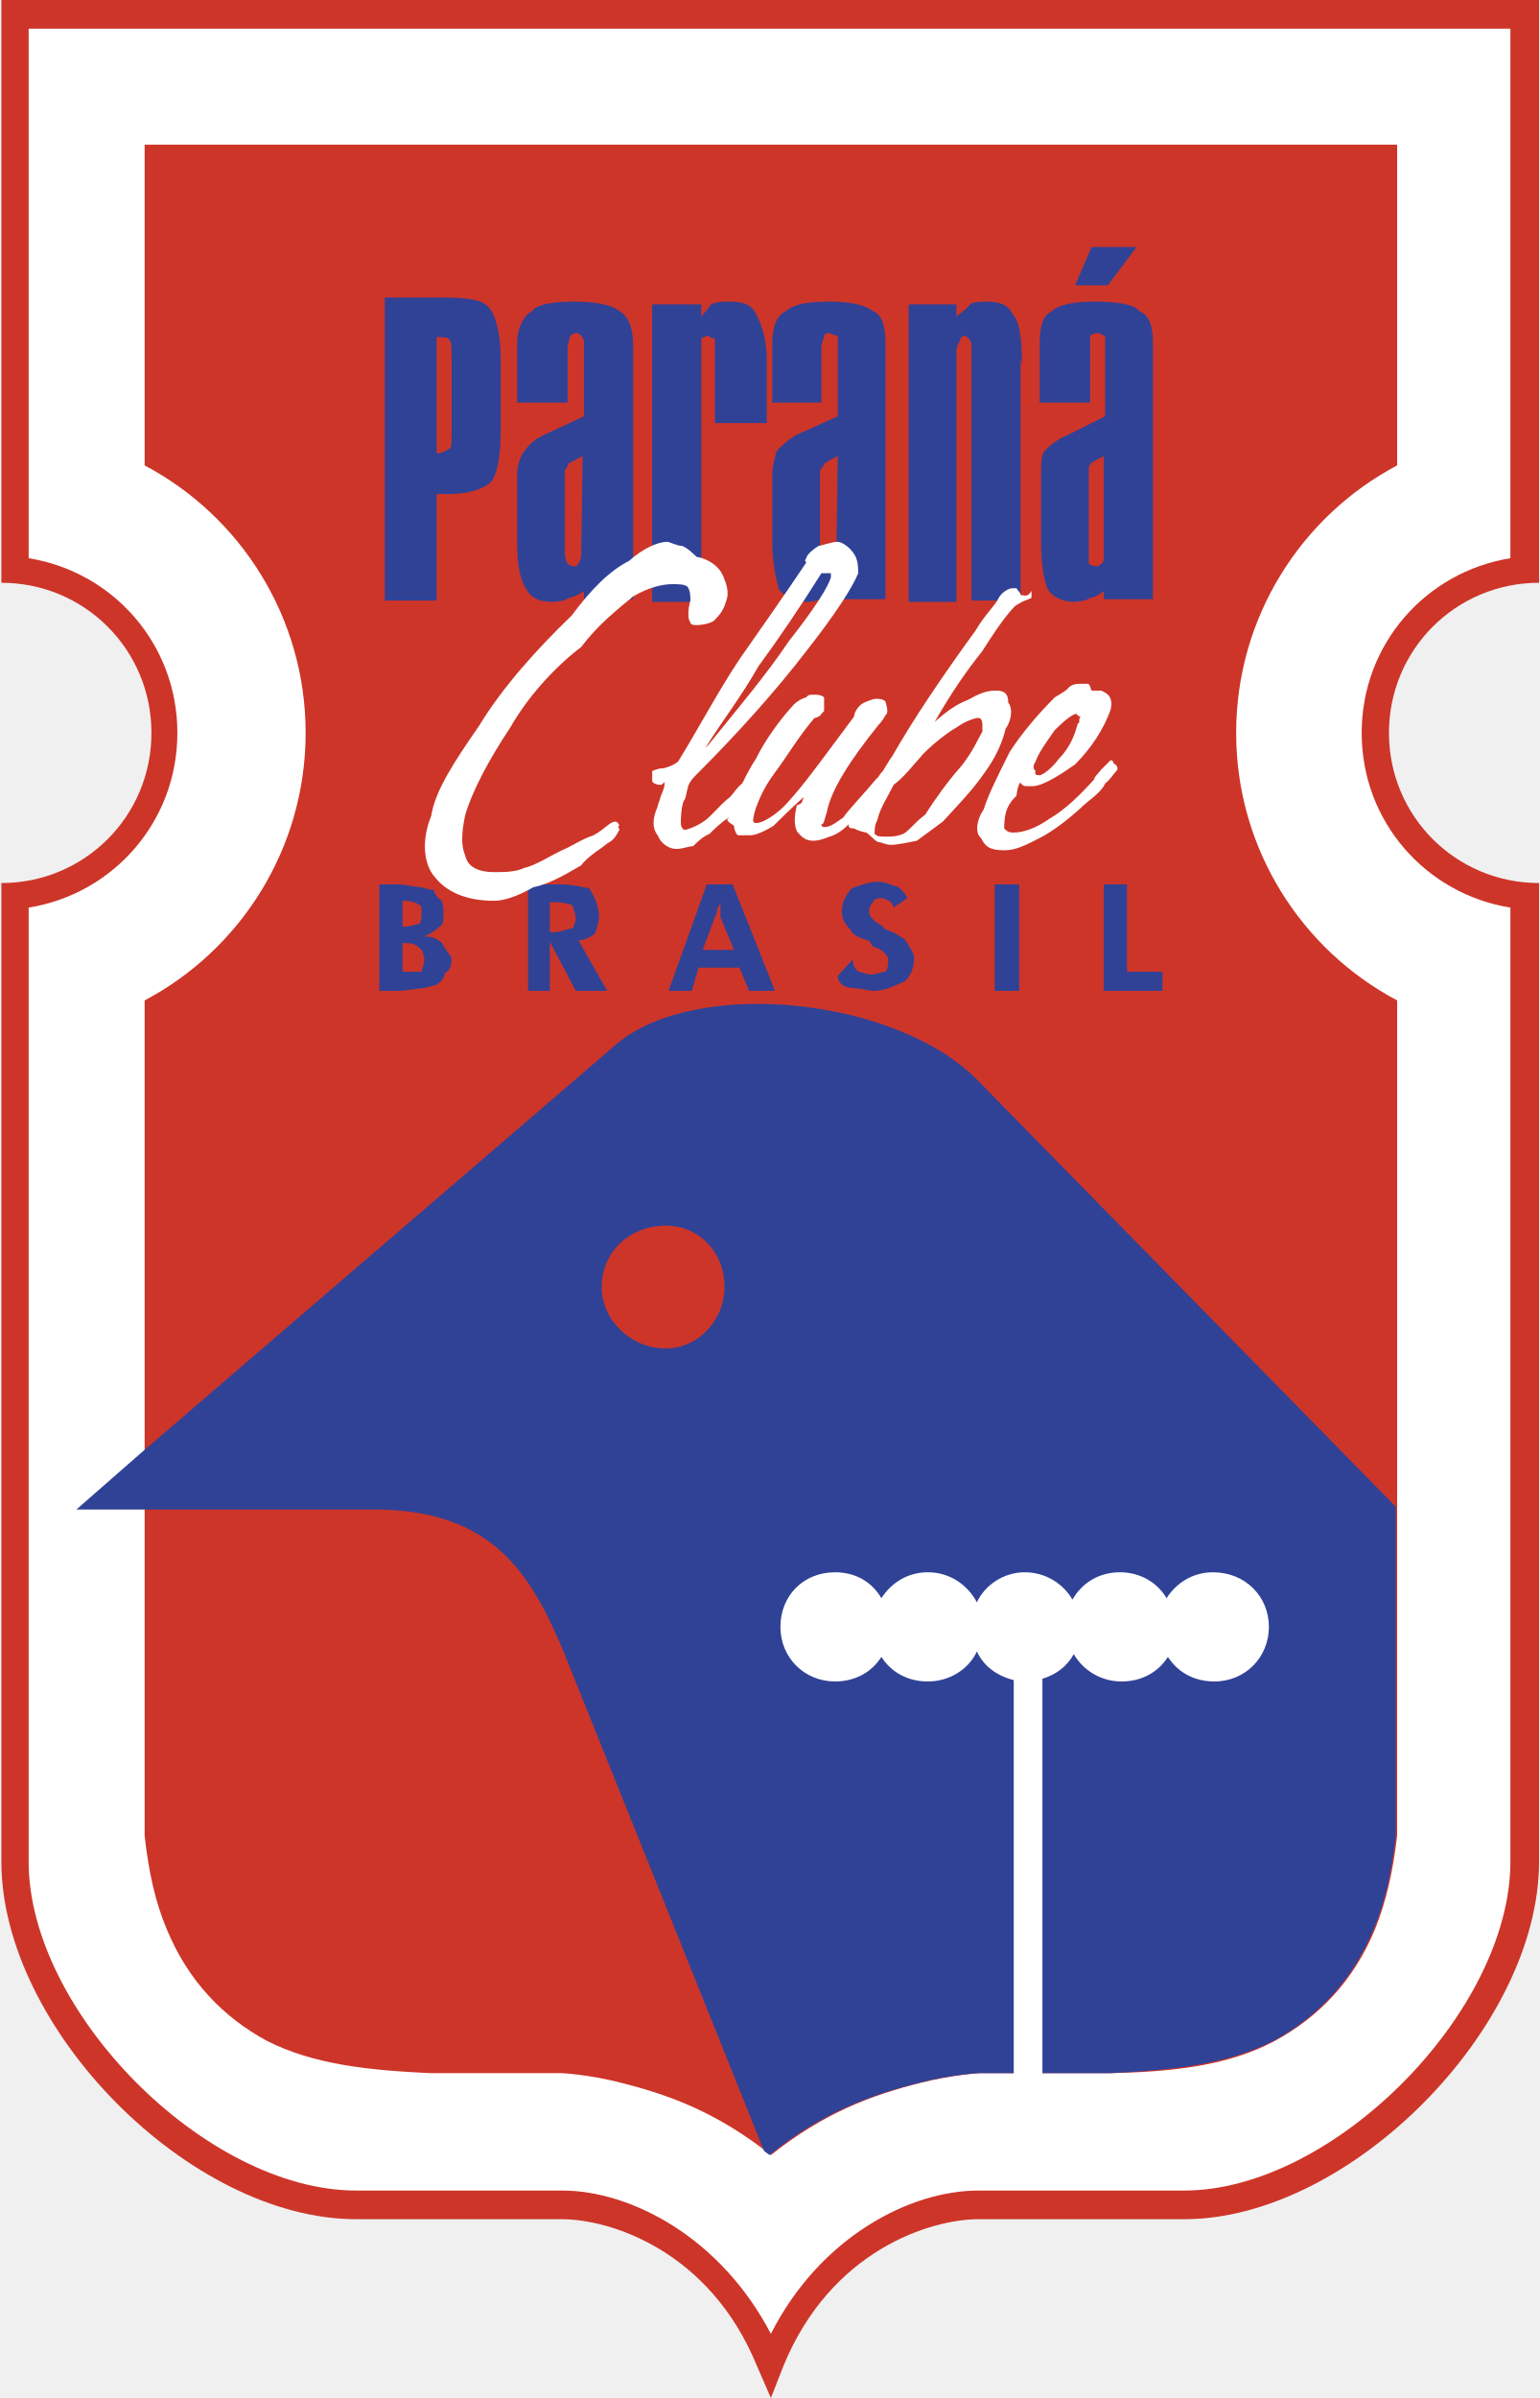
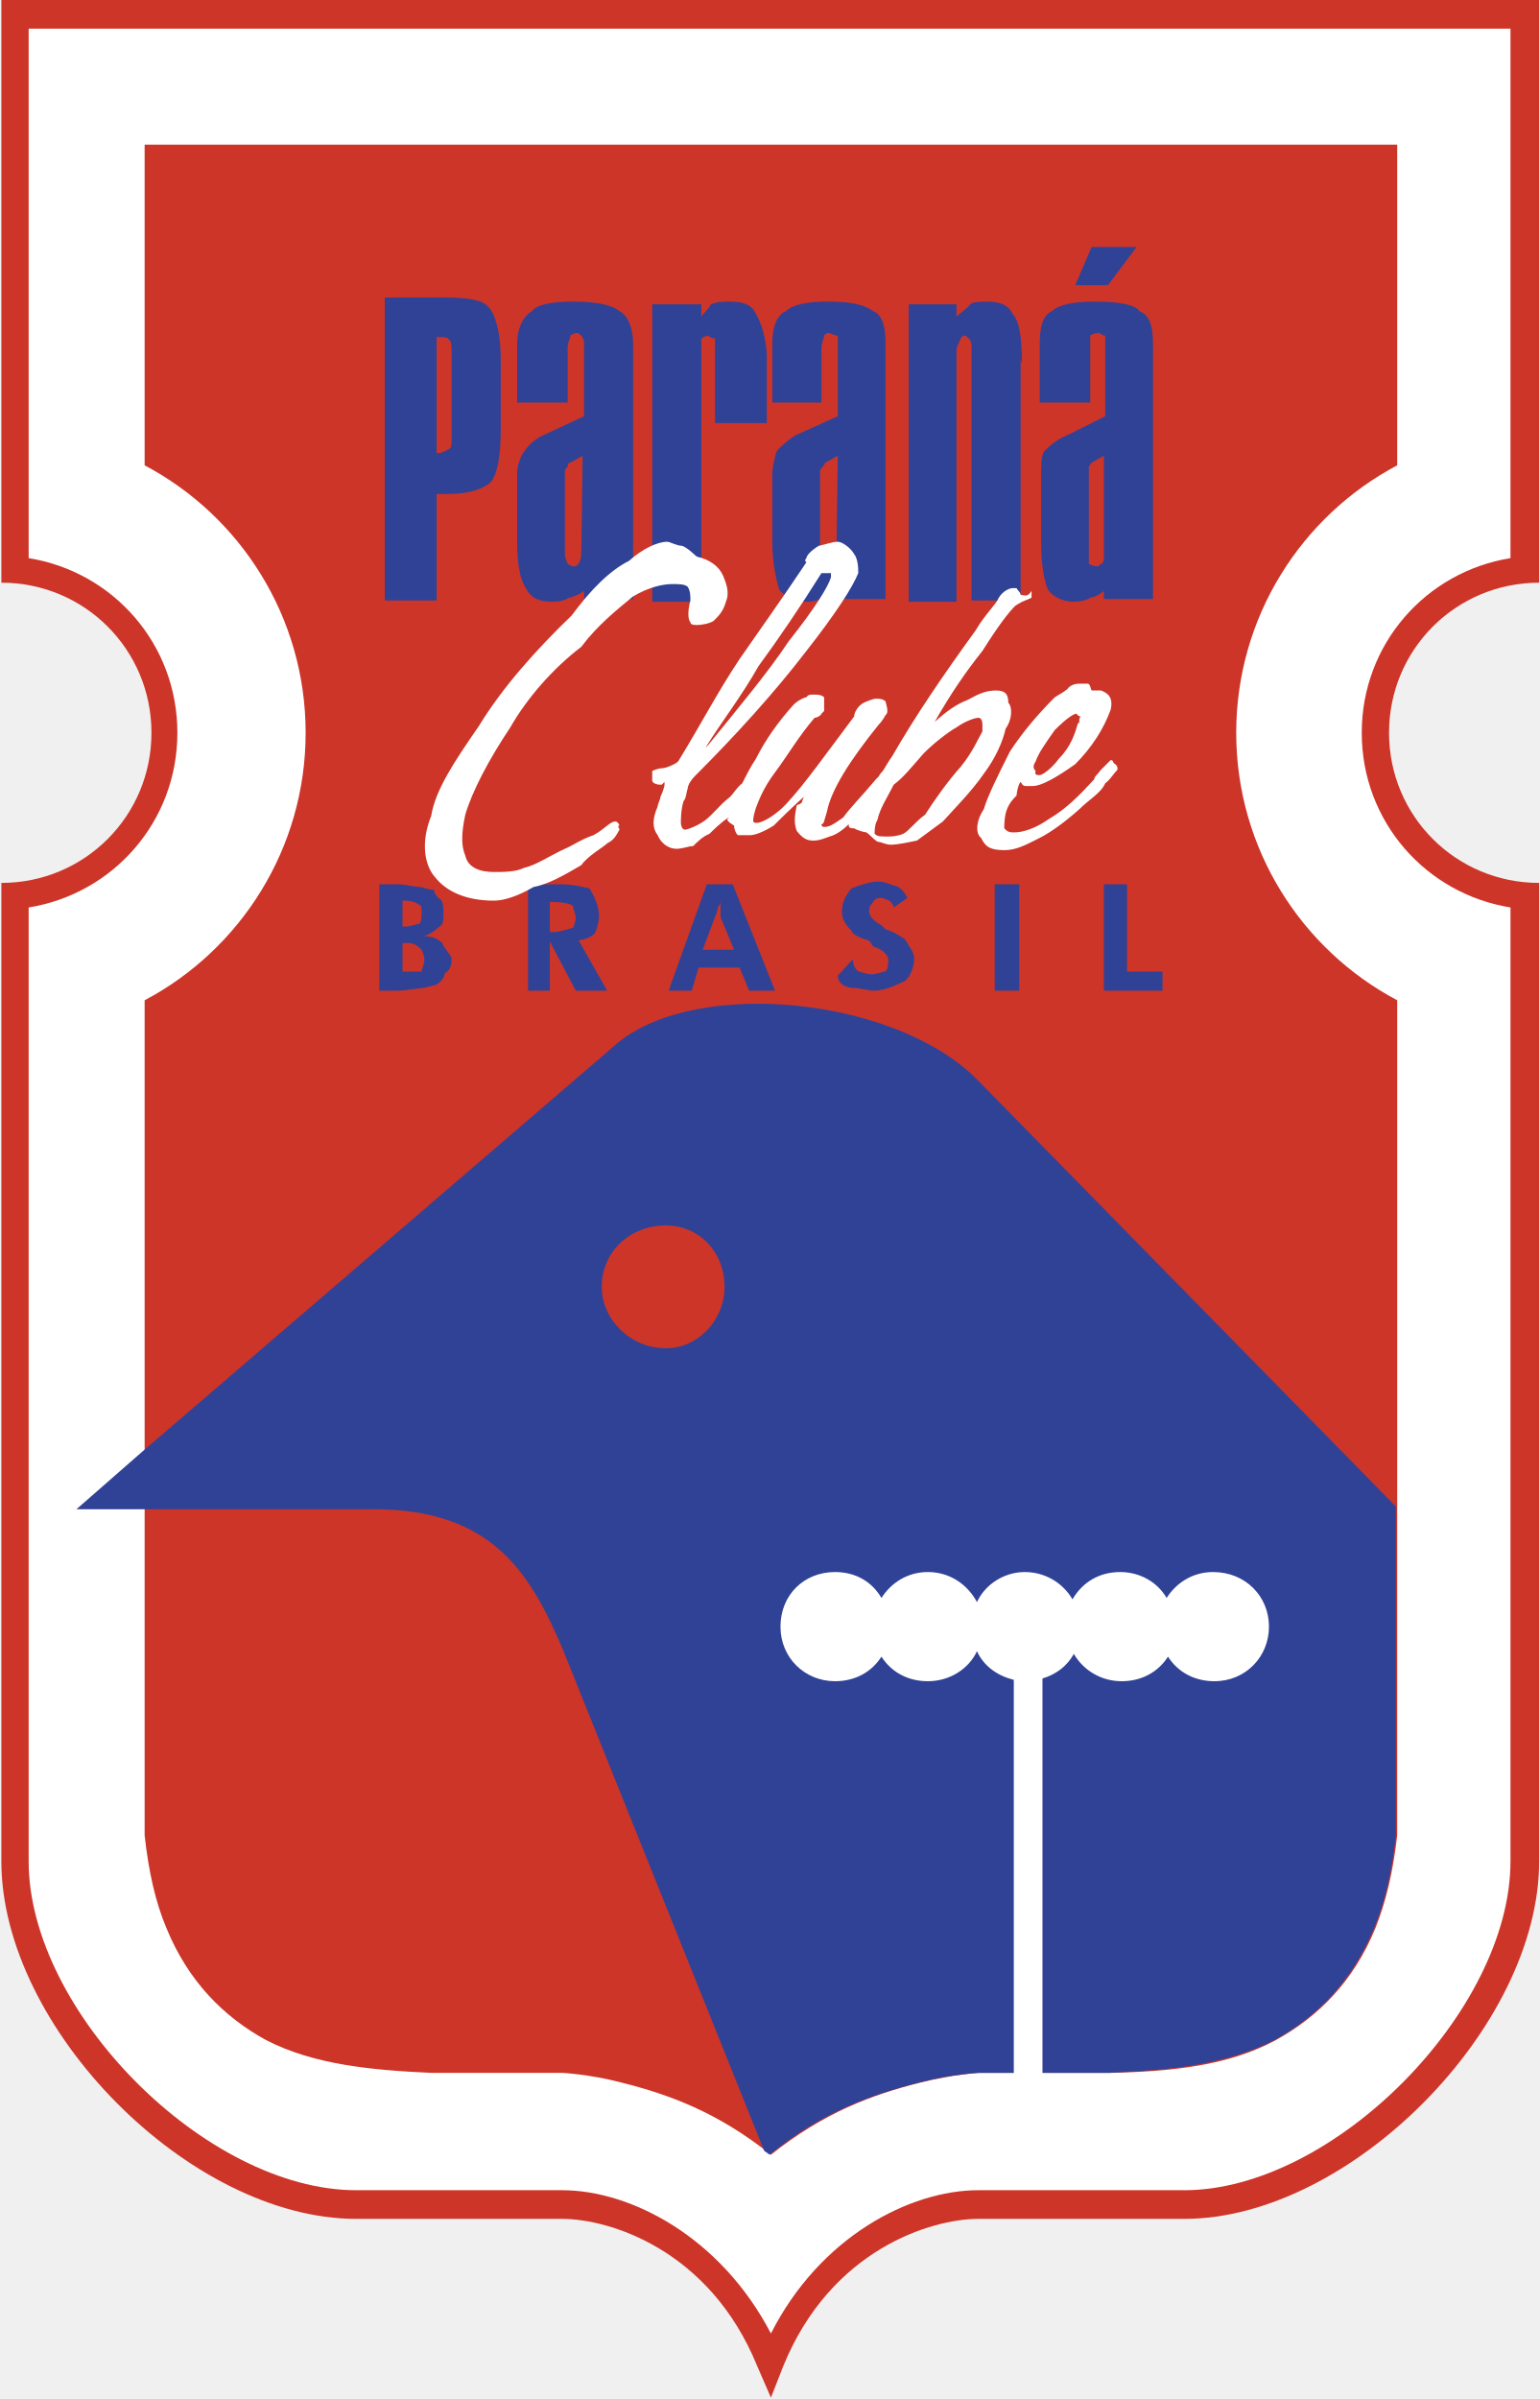
- <svg xmlns="http://www.w3.org/2000/svg" version="1.1" id="Layer_1" x="0px" y="0px" viewBox="-169 308.7 112.8 175.7" style="enable-background:new -169 308.7 112.8 175.7;" xml:space="preserve">
-   <style type="text/css">
- 	.st0{fill:#CD3529;}
- 	.st1{fill:#FFFFFF;}
- 	.st2{fill:#304296;}
- </style>
+ <svg xmlns="http://www.w3.org/2000/svg" version="1.1" id="Layer_1" x="0px" y="0px" viewBox="-418 618 112.8 175.8" enable-background="new -418 618 112.8 175.8" xml:space="preserve">
  <g>
-     <path class="st0" d="M-169,484.5L-169,484.5L-169,484.5L-169,484.5z M-56.2,308.7v42.7c-6.1,0-11,4.9-11,11c0,6.1,4.9,11,11,11   v71.7c0,12.2-13.9,26.2-26,26.2h-15.1c-3.4,0-10.8,2.2-14.3,10.8l-0.9,2.3l-1-2.3c-3.5-8.6-10.9-10.8-14.3-10.8h-15.1   c-12.2,0-26-14-26-26.2v-71.7c6.1,0,11-4.9,11-11c0-6.1-4.9-11-11-11v-42.7H-56.2L-56.2,308.7z" />
-     <path class="st1" d="M-58.3,310.8c0,0.2,0,17.1,0,38.8c-6.2,1-10.9,6.3-10.9,12.8c0,6.5,4.7,11.8,10.9,12.8c0,34.5,0,69.9,0,69.9   c0,11-13,24.1-23.9,24.1h-15.1c-5,0-11.6,3.4-15.2,10.5c-3.7-7.1-10.3-10.5-15.3-10.5h-15.1c-11,0-24-13.1-24-24.1   c0,0,0-35.5,0-69.9c6.2-1,10.9-6.3,10.9-12.8c0-6.5-4.7-11.8-10.9-12.8c0-21.7,0-38.5,0-38.8L-58.3,310.8L-58.3,310.8z" />
-     <path class="st0" d="M-66.6,319.3v23.5c-7,3.7-11.8,11.1-11.8,19.6c0,8.5,4.8,15.9,11.8,19.6v61.2c-0.3,2.6-0.8,4.8-1.6,6.8   c-1.6,3.9-4.2,6.5-7.3,8.2c-3.5,1.9-7.7,2.3-12.1,2.4l-9.6,0c0,0-1.9,0.1-4.3,0.7c-3.6,0.9-7.1,2.2-11,5.3c-3.9-3.1-7.4-4.4-11-5.3   c-2.3-0.6-4.3-0.7-4.3-0.7l-9.6,0c-4.4-0.2-8.6-0.6-12.1-2.4c-3.1-1.7-5.7-4.3-7.3-8.2c-0.8-1.9-1.3-4.1-1.6-6.8V382   c7-3.7,11.8-11.1,11.8-19.6s-4.8-15.9-11.8-19.6v-23.5L-66.6,319.3L-66.6,319.3z" />
-     <path class="st2" d="M-126.3,342.1l-0.9,0.5l0,0c-0.2,0-0.2,0.3-0.2,0.3s-0.2,0.2-0.2,0.3l0,0v0.2v5.9l0,0c0,0.3,0.2,0.7,0.2,0.7   s0.2,0.2,0.5,0.2c0.2,0,0.3-0.2,0.3-0.2s0.2-0.3,0.2-0.7l0,0L-126.3,342.1L-126.3,342.1L-126.3,342.1z M-122.6,333.9v18.7h-3.6V352   l0,0c-0.2,0.2-0.9,0.5-1.1,0.5c-0.3,0.2-0.7,0.3-1.2,0.3c-1,0-1.6-0.3-1.9-0.9c-0.5-0.7-0.7-1.9-0.7-3.5l0,0v-5l0,0   c0-0.5,0.2-1.2,0.5-1.6c0.2-0.3,0.7-0.9,1.4-1.2l0,0l3-1.4v-5.4l0,0c0-0.3-0.2-0.5-0.2-0.5s-0.2-0.2-0.3-0.2   c-0.3,0-0.5,0.2-0.5,0.2c0,0.2-0.2,0.5-0.2,0.9l0,0v4h-3.7v-4.3l0,0c0-1.2,0.5-2.1,1.1-2.4c0.3-0.5,1.6-0.7,2.9-0.7   c1.7,0,2.9,0.2,3.5,0.7C-123,331.8-122.6,332.7-122.6,333.9L-122.6,333.9L-122.6,333.9L-122.6,333.9z M-112.8,335v4.7h-3.8v-5.7   l0,0c0-0.3,0-0.5,0-0.5c-0.3,0-0.5-0.2-0.5-0.2c-0.2,0-0.5,0.2-0.5,0.2c0,0.2,0,0.5,0,0.9l0,0v18.4h-3.6V331h3.6v0.9l0,0   c0.2-0.3,0.5-0.5,0.7-0.9c0.5-0.2,0.9-0.2,1.4-0.2c0.9,0,1.6,0.2,1.9,0.9C-113.3,332.2-112.8,333.4-112.8,335L-112.8,335   L-112.8,335z M-107.6,342.1l-0.9,0.5l0,0l-0.2,0.3c0,0-0.2,0.2-0.2,0.3l0,0v0.2v5.9l0,0c0,0.3,0.2,0.7,0.2,0.7s0.2,0.2,0.3,0.2   c0.2,0,0.4-0.2,0.4-0.2c0.3,0,0.3-0.3,0.3-0.7l0,0L-107.6,342.1L-107.6,342.1L-107.6,342.1z M-104.1,333.9v18.7h-3.5V352l0,0   c-0.3,0.2-0.7,0.5-1,0.5c-0.4,0.2-0.9,0.3-1.2,0.3c-1,0-1.6-0.3-2.1-0.9c-0.2-0.7-0.5-1.9-0.5-3.5l0,0v-5l0,0   c0-0.5,0.2-1.2,0.3-1.6c0.2-0.3,0.9-0.9,1.4-1.2l0,0l3.1-1.4v-5.4l0,0c0-0.3,0-0.5,0-0.5c-0.3,0-0.5-0.2-0.7-0.2   c-0.2,0-0.3,0.2-0.3,0.2c0,0.2-0.2,0.5-0.2,0.9l0,0v4h-3.6v-4.3l0,0c0-1.2,0.3-2.1,1-2.4c0.5-0.5,1.6-0.7,3.1-0.7   c1.6,0,2.6,0.2,3.3,0.7C-104.3,331.8-104.1,332.7-104.1,333.9L-104.1,333.9L-104.1,333.9L-104.1,333.9z M-94.2,335v17.7h-3.6v-18.7   l0,0c0-0.3-0.2-0.5-0.2-0.5s-0.2-0.2-0.3-0.2c-0.2,0-0.3,0.2-0.3,0.2c0,0.2-0.3,0.5-0.3,0.9l0,0v18.4h-3.5V331h3.5v0.9l0,0   c0.3-0.3,0.7-0.5,1-0.9c0.2-0.2,0.9-0.2,1.2-0.2c0.9,0,1.6,0.2,1.9,0.9c0.5,0.5,0.7,1.7,0.7,3.7l0,0L-94.2,335L-94.2,335L-94.2,335   z M-88.1,342.1l-0.9,0.5l0,0l-0.2,0.3c0,0,0,0.2,0,0.3l0,0v0.2v5.9l0,0c0,0.3,0,0.7,0,0.7s0.2,0.2,0.7,0.2l0.2-0.2   c0.2,0,0.2-0.3,0.2-0.7l0,0L-88.1,342.1L-88.1,342.1L-88.1,342.1z M-84.5,333.9v18.7h-3.6V352l0,0c-0.2,0.2-0.7,0.5-1,0.5   c-0.2,0.2-0.9,0.3-1.2,0.3c-0.7,0-1.5-0.3-1.9-0.9c-0.3-0.7-0.5-1.9-0.5-3.5l0,0v-5l0,0c0-0.5,0-1.2,0.2-1.6   c0.3-0.3,0.9-0.9,1.7-1.2l0,0l2.8-1.4v-5.4l0,0c0-0.3,0-0.5,0-0.5c-0.2,0-0.4-0.2-0.4-0.2c-0.5,0-0.7,0.2-0.7,0.2   c0,0.2,0,0.5,0,0.9l0,0v4h-3.7v-4.3l0,0c0-1.2,0.2-2.1,0.9-2.4c0.5-0.5,1.7-0.7,3.1-0.7c1.7,0,3,0.2,3.3,0.7   C-84.7,331.8-84.5,332.7-84.5,333.9L-84.5,333.9L-84.5,333.9L-84.5,333.9z M-89,326.8h3.3l-2.1,2.8h-2.4L-89,326.8L-89,326.8   L-89,326.8z" />
-     <path class="st2" d="M-97.3,387.9c-5.9-6.1-20.5-7.6-26.4-2.8l-34.9,30l-4.8,4.2h4.8h17c8.7,0,11.5,4.7,13.9,10.4l14.7,36.6   c0.1,0.1,0.3,0.2,0.4,0.3c3.8-3.1,7.4-4.4,11-5.3c2.3-0.6,4.3-0.7,4.3-0.7l9.6,0c4.4-0.2,8.6-0.6,12.1-2.4c3.1-1.7,5.7-4.3,7.3-8.2   c0.8-1.9,1.3-4.1,1.6-6.8v-9v-15.1L-97.3,387.9L-97.3,387.9z M-120.2,407.5c-2.6,0-4.7-2.1-4.7-4.5c0-2.6,2.1-4.5,4.7-4.5   c2.4,0,4.3,1.9,4.3,4.5C-115.9,405.4-117.8,407.5-120.2,407.5L-120.2,407.5z" />
-     <path class="st2" d="M-137,333.4v8.5h0.2l0,0c0.2,0,0.7-0.3,0.7-0.3c0.2,0,0.2-0.5,0.2-0.9l0,0v-5.9l0,0c0-0.5,0-1.2-0.2-1.2   c0-0.2-0.5-0.2-0.7-0.2l0,0L-137,333.4L-137,333.4L-137,333.4z M-140.8,330.5h4.3l0,0c1.9,0,2.9,0.2,3.3,0.7   c0.5,0.5,0.9,1.9,0.9,3.8l0,0v5.2l0,0c0,2.1-0.3,3.3-0.7,3.8c-0.5,0.5-1.6,0.9-3.1,0.9l0,0h-0.9v7.8h-3.8L-140.8,330.5   L-140.8,330.5L-140.8,330.5z" />
-     <path class="st2" d="M-139.5,379.9h0.4l0,0c0.5,0,0.9,0,1,0c0-0.2,0.2-0.5,0.2-0.9c0-0.3-0.2-0.7-0.2-0.7c-0.2-0.2-0.5-0.5-1-0.5   l0,0h-0.4V379.9L-139.5,379.9L-139.5,379.9z M-139.5,376.6h0.2l0,0c0.3,0,0.9-0.2,1-0.2s0.2-0.3,0.2-0.7c0-0.5,0-0.7-0.2-0.7   c-0.2-0.2-0.7-0.3-1-0.3l0,0h-0.2V376.6L-139.5,376.6L-139.5,376.6z M-141.2,381.3v-7.8h1.4l0,0c0.5,0,1.2,0.2,1.6,0.2   c0.2,0,0.5,0.2,1,0.2c0,0.2,0.3,0.7,0.5,0.7c0.2,0.3,0.2,0.7,0.2,1c0,0.5,0,0.9-0.3,1c-0.3,0.3-0.9,0.7-1.2,0.7   c0.7,0,1.1,0.2,1.4,0.5c0.2,0.5,0.7,0.9,0.7,1.2c0,0.5-0.2,0.9-0.5,1c0,0.3-0.3,0.7-0.7,0.9c-0.2,0-0.7,0.2-0.9,0.2   c-0.3,0-1.2,0.2-1.9,0.2l0,0h-0.3L-141.2,381.3L-141.2,381.3L-141.2,381.3z M-124.5,381.3h-2.3l-1.9-3.6v3.6h-1.6v-7.8h2.4l0,0   c0.9,0,1.6,0.2,2.1,0.3c0.3,0.5,0.7,1.2,0.7,2.1c0,0.3-0.2,1-0.3,1.2c-0.3,0.3-0.9,0.5-1.2,0.5l0,0L-124.5,381.3L-124.5,381.3   L-124.5,381.3z M-128.7,377h0.3l0,0c0.5,0,1.2-0.3,1.4-0.3c0,0,0.2-0.5,0.2-0.7c0-0.3-0.2-0.7-0.2-0.9c-0.2-0.2-0.9-0.3-1.4-0.3   l0,0h-0.3V377L-128.7,377L-128.7,377z M-115.2,378.3l-1-2.4l0,0v-0.3c0-0.3,0-0.5,0-0.9c0,0.3-0.2,0.5-0.2,0.5   c0,0.3-0.2,0.7-0.2,0.7l0,0l-0.9,2.4H-115.2L-115.2,378.3L-115.2,378.3z M-120,381.3l2.8-7.8h1.9l3.1,7.8h-1.9l-0.7-1.7h-3   l-0.5,1.7H-120L-120,381.3L-120,381.3z M-107.6,380.2l1.1-1.2l0,0c0,0.5,0.3,0.9,0.5,0.9c0,0,0.5,0.2,0.9,0.2   c0.2,0,0.9-0.2,0.9-0.2c0.2,0,0.3-0.3,0.3-0.9c0-0.2-0.3-0.7-1-0.9c-0.2,0-0.3-0.5-0.5-0.5c-0.7-0.2-1.2-0.5-1.2-0.7   c-0.5-0.5-0.7-0.9-0.7-1.4c0-0.7,0.3-1.2,0.7-1.7c0.5-0.2,1.4-0.5,1.9-0.5c0.5,0,1,0.2,1.2,0.3c0.3,0,0.7,0.3,1,0.9l0,0l-1,0.7l0,0   c0-0.2-0.3-0.5-0.3-0.5c-0.2,0-0.3-0.2-0.7-0.2c-0.3,0-0.5,0.2-0.5,0.3c-0.2,0.2-0.3,0.3-0.3,0.7c0,0.3,0.3,0.7,0.9,1l0.3,0.3   c0.7,0.2,1,0.5,1.4,0.7c0.3,0.5,0.7,1,0.7,1.4c0,0.7-0.3,1.4-0.7,1.7c-0.7,0.3-1.4,0.7-2.3,0.7c-0.3,0-1-0.2-1.4-0.2   C-107,381.1-107.6,380.8-107.6,380.2L-107.6,380.2L-107.6,380.2z M-96.1,381.3v-7.8h1.8v7.8L-96.1,381.3L-96.1,381.3L-96.1,381.3z    M-88.1,381.3v-7.8h1.7v6.4h2.6v1.4L-88.1,381.3L-88.1,381.3L-88.1,381.3z" />
-     <path class="st1" d="M-94.2,366c-0.2,0.2-0.3,0.9-0.3,1c-0.2,0.2-0.5,0.5-0.7,1c-0.2,0.5-0.2,1.2-0.2,1.4c0.2,0.2,0.3,0.3,0.7,0.3   c0.7,0,1.6-0.3,2.6-1c1.2-0.7,2.2-1.7,3.3-2.9c0-0.2,0.2-0.3,0.5-0.7c0.3-0.3,0.7-0.7,0.7-0.7s0.2,0,0.2,0.2   c0.3,0.2,0.3,0.3,0.3,0.5c-0.3,0.3-0.5,0.7-0.9,1c-0.3,0.7-1.2,1.2-1.9,1.9c-1,0.9-2.1,1.7-2.9,2.1c-1,0.5-1.7,0.9-2.6,0.9   c-1.1,0-1.4-0.3-1.7-0.9c-0.4-0.3-0.4-1.2,0.2-2.1c0.3-1,1-2.4,1.9-4.2c0.9-1.4,2.1-2.8,3.3-4c0.3-0.2,0.9-0.5,1-0.7   c0.3-0.3,0.7-0.3,0.9-0.3c0.4,0,0.5,0,0.5,0c0.2,0,0.2,0.3,0.3,0.5c0.2,0,0.3,0,0.7,0c0.5,0.2,0.9,0.5,0.7,1.4   c-0.5,1.4-1.4,2.8-2.6,4c-1.4,1-2.5,1.6-3.1,1.6c-0.4,0-0.5,0-0.5,0c-0.3,0-0.3-0.2-0.5-0.3l0,0H-94.2L-94.2,366L-94.2,366z    M-92.8,365.5c0.2,0,0.9-0.5,1.4-1.2c0.9-0.9,1.2-1.9,1.4-2.6c0.2,0,0-0.3,0.2-0.5c-0.2,0-0.3-0.2-0.3-0.2c-0.2,0-0.7,0.3-1.6,1.2   c-0.7,1-1.2,1.7-1.4,2.3c-0.2,0.3-0.2,0.5,0,0.7C-93.2,365.5-93,365.5-92.8,365.5L-92.8,365.5L-92.8,365.5z" />
-     <path class="st1" d="M-94.2,352.3c0-0.2-0.2-0.3-0.3-0.5c0,0-0.2,0-0.3,0c-0.2,0-0.7,0.2-1,0.7c-0.2,0.5-1,1.2-1.7,2.4   c-2.4,3.3-4.5,6.4-6.1,9.2c-0.3,0.4-0.5,0.8-0.7,1.1c-0.1,0.1-0.2,0.2-0.3,0.4l-0.2,0.2c-1,1.2-1.9,2.1-2.4,2.8   c-0.7,0.5-1,0.7-1.4,0.7c0,0-0.2,0-0.2-0.2c0.2,0,0.2-0.3,0.4-0.9c0.3-1.6,1.7-3.8,3.8-6.4c0.3-0.3,0.5-0.7,0.5-0.7   c0.3-0.2,0-0.9,0-1c-0.2-0.2-0.5-0.2-0.7-0.2c-0.2,0-0.7,0.2-0.9,0.3c-0.4,0.2-0.7,0.7-0.7,1c-2.1,2.8-3.6,4.9-4.7,6.1   c-1,1.2-2.1,1.7-2.4,1.7c-0.2,0-0.3,0-0.3-0.2c0,0,0-0.3,0.2-0.9c0.2-0.5,0.5-1.4,1.4-2.6c0.9-1.2,1.7-2.6,2.9-4   c0.2,0,0.5-0.2,0.5-0.3l0.2-0.2c0-0.3,0-0.9,0-1c-0.2-0.2-0.5-0.2-0.8-0.2c-0.2,0-0.4,0-0.5,0.2c-0.2,0-0.7,0.3-0.9,0.5   c-1.1,1.2-2.1,2.6-2.8,4c-0.4,0.6-0.7,1.2-1,1.8c-0.4,0.3-0.6,0.7-0.9,1c-0.9,0.7-1.4,1.5-2.1,1.9c-0.3,0.2-1,0.5-1.2,0.5   c-0.2,0-0.3-0.3-0.3-0.5c0-0.2,0-1,0.2-1.6c0.2-0.2,0.2-0.7,0.3-0.9c0-0.3,0.3-0.7,0.5-0.9c3.1-3.1,5.9-6.2,8.2-9.2   c2.2-2.8,3.4-4.7,3.8-5.7c0-0.3,0-1-0.3-1.4c-0.3-0.5-0.9-0.9-1.2-0.9c-0.4,0-0.9,0.2-1.4,0.3c-0.5,0.3-0.9,0.7-0.9,0.9   c-0.2,0.2,0,0.3,0,0.3l-0.2,0.3c-1.4,2.1-3.1,4.5-4.7,6.8c-1.6,2.4-2.9,4.9-4.5,7.5c-0.2,0.2-0.9,0.5-1.2,0.5   c-0.3,0-0.7,0.2-0.7,0.2c0,0.3,0,0.5,0,0.7c0,0.2,0.4,0.3,0.5,0.3h0.2l0.2-0.2v0.2c0,0.2-0.2,0.7-0.3,0.9c0,0.2-0.2,0.5-0.2,0.7   c-0.4,0.9-0.4,1.6,0,2.1c0.2,0.5,0.7,1,1.4,1c0.4,0,0.9-0.2,1.2-0.2c0.3-0.3,0.7-0.7,1.2-0.9c0.3-0.3,0.8-0.8,1.4-1.2   c0,0,0,0.1-0.1,0.1c0,0.2,0.2,0.3,0.5,0.5c0,0.3,0.2,0.7,0.3,0.7s0.5,0,0.9,0c0.3,0,0.9-0.2,1.7-0.7c0.3-0.3,1.2-1.2,2.2-2.1   c0,0.1-0.1,0.2-0.1,0.3c0,0.2-0.4,0.3-0.4,0.3c-0.2,0.9-0.2,1.4,0,1.9c0.4,0.5,0.7,0.7,1.2,0.7c0.5,0,0.9-0.2,1.2-0.3   c0.4-0.1,0.9-0.4,1.4-0.9c0,0,0,0,0,0c0,0.2,0,0.3,0.4,0.3c0,0,0.3,0.2,0.9,0.3c0.3,0.2,0.7,0.7,0.9,0.7c0.2,0,0.5,0.2,0.9,0.2   c0.5,0,1.4-0.2,1.9-0.3c0.7-0.5,1.2-0.9,1.9-1.4c0.9-1,2.1-2.2,3-3.5c0.9-1.2,1.4-2.4,1.6-3.3c0.5-0.7,0.5-1.6,0.2-1.9   c0-0.7-0.3-0.9-0.9-0.9c-0.7,0-1.2,0.2-2.1,0.7c-0.8,0.3-1.5,0.8-2.4,1.6c1.2-2.1,2.3-3.7,3.5-5.2c1.2-1.9,1.9-2.8,2.4-3.3   c0,0,0.3-0.2,0.5-0.3c0.5-0.2,0.7-0.3,0.7-0.3s0-0.3,0-0.5C-93.7,352.5-93.9,352.3-94.2,352.3L-94.2,352.3z M-113.4,357.5   c1.4-1.9,3.1-4.4,4.6-6.8c0.2,0,0.5,0,0.5,0h0.2c0,0,0,0.2,0,0.3c-0.2,0.7-1.2,2.3-3.1,4.7c-1.6,2.4-3.8,5-5.9,7.6l-0.2,0.2   C-116.2,361.7-114.7,359.8-113.4,357.5L-113.4,357.5z M-97.3,361.3c0.2,0,0.3,0.2,0.3,0.5c0,0,0,0.3,0,0.5   c-0.3,0.5-0.7,1.5-1.6,2.6c-0.9,1-1.9,2.4-2.6,3.5c-0.7,0.5-1.2,1.2-1.6,1.4c-0.5,0.2-0.9,0.2-1.2,0.2c-0.5,0-0.7,0-0.9-0.2   c0-0.2,0-0.7,0.2-1c0.2-0.9,0.7-1.6,1.2-2.6c0.7-0.5,1.4-1.4,2.2-2.3c0.7-0.7,1.7-1.5,2.4-1.9C-98.2,361.5-97.5,361.3-97.3,361.3   L-97.3,361.3z" />
-     <path class="st1" d="M-117.9,349.5c0.9,0.2,1.6,0.7,1.9,1.4c0.2,0.5,0.5,1.2,0.2,1.9c-0.2,0.7-0.5,1-0.9,1.4   c-0.3,0.2-0.9,0.3-1.2,0.3c-0.2,0-0.5,0-0.5-0.2c-0.2-0.2-0.2-0.9,0-1.6c0-0.3,0-0.7-0.2-1c-0.2-0.2-0.7-0.2-1.1-0.2   c-0.7,0-1.7,0.2-2.9,0.9c-1.2,1-2.6,2.1-3.8,3.7c-2.1,1.6-4,3.8-5.2,5.9c-1.6,2.4-2.8,4.7-3.3,6.4c-0.3,1.4-0.3,2.3,0,3   c0.2,0.9,1.1,1.2,2.1,1.2c0.7,0,1.6,0,2.2-0.3c0.9-0.2,1.9-0.9,3-1.4c0.5-0.2,1.2-0.7,2.1-1c0.9-0.5,1.2-1,1.6-1   c0.2,0,0.3,0.3,0.3,0.3c-0.2,0,0,0.2,0,0.3c-0.2,0.3-0.3,0.7-0.9,1c-0.3,0.3-1.4,0.9-1.9,1.6c-1.2,0.7-2.4,1.4-3.5,1.6   c-1.2,0.7-2.2,1-2.9,1c-2.1,0-3.5-0.7-4.3-1.7c-0.9-1-1-2.8-0.3-4.5c0.3-1.9,1.7-4,3.5-6.6c1.7-2.8,4.2-5.6,6.8-8.1   c1.4-1.9,2.8-3.3,4.2-4c1-0.9,2.1-1.4,2.8-1.4c0.2,0,0.7,0.3,1.1,0.3c0.5,0.2,0.9,0.7,1.2,0.9l0,0L-117.9,349.5L-117.9,349.5   L-117.9,349.5z" />
-     <path class="st1" d="M-76,427.9c0,2.2-1.7,4-4,4c-1.5,0-2.7-0.7-3.4-1.8c-0.7,1.1-1.9,1.8-3.4,1.8c-1.5,0-2.8-0.8-3.5-2   c-0.5,0.9-1.3,1.5-2.3,1.8v30.4h-2.1v-30.3c-1.2-0.3-2.2-1-2.7-2.1c-0.6,1.3-2,2.2-3.6,2.2c-1.5,0-2.7-0.7-3.4-1.8   c-0.7,1.1-1.9,1.8-3.4,1.8c-2.2,0-4-1.7-4-4c0-2.3,1.7-4,4-4c1.5,0,2.7,0.7,3.4,1.9c0.7-1.1,1.9-1.9,3.4-1.9c1.6,0,2.9,0.9,3.6,2.2   c0.6-1.3,2-2.2,3.5-2.2c1.5,0,2.8,0.8,3.5,2c0.7-1.2,1.9-2,3.5-2c1.4,0,2.7,0.7,3.4,1.9c0.7-1.1,1.9-1.9,3.4-1.9   C-77.7,423.9-76,425.7-76,427.9L-76,427.9z" />
+     <path fill="#CD3529" d="M-418,793.8L-418,793.8L-418,793.8L-418,793.8z M-305.2,618v42.7c-6.1,0-11,4.9-11,11s4.9,11,11,11v71.7   c0,12.2-13.9,26.2-26,26.2h-15.1c-3.4,0-10.8,2.2-14.3,10.8l-0.9,2.3l-1-2.3c-3.5-8.6-10.9-10.8-14.3-10.8h-15.1   c-12.2,0-26-14-26-26.2v-71.7c6.1,0,11-4.9,11-11s-4.9-11-11-11V618H-305.2L-305.2,618z" />
+     <path fill="#FFFFFF" d="M-307.3,620.1c0,0.2,0,17.1,0,38.8c-6.2,1-10.9,6.3-10.9,12.8s4.7,11.8,10.9,12.8c0,34.5,0,69.9,0,69.9   c0,11-13,24.1-23.9,24.1h-15.1c-5,0-11.6,3.4-15.2,10.5c-3.7-7.1-10.3-10.5-15.3-10.5h-15.1c-11,0-24-13.1-24-24.1   c0,0,0-35.5,0-69.9c6.2-1,10.9-6.3,10.9-12.8s-4.7-11.8-10.9-12.8c0-21.7,0-38.5,0-38.8H-307.3L-307.3,620.1z" />
+     <path fill="#CD3529" d="M-315.6,628.6v23.5c-7,3.7-11.8,11.1-11.8,19.6s4.8,15.9,11.8,19.6v61.2c-0.3,2.6-0.8,4.8-1.6,6.8   c-1.6,3.9-4.2,6.5-7.3,8.2c-3.5,1.9-7.7,2.3-12.1,2.4h-9.6c0,0-1.9,0.1-4.3,0.7c-3.6,0.9-7.1,2.2-11,5.3c-3.9-3.1-7.4-4.4-11-5.3   c-2.3-0.6-4.3-0.7-4.3-0.7h-9.6c-4.4-0.2-8.6-0.6-12.1-2.4c-3.1-1.7-5.7-4.3-7.3-8.2c-0.8-1.9-1.3-4.1-1.6-6.8v-61.2   c7-3.7,11.8-11.1,11.8-19.6s-4.8-15.9-11.8-19.6v-23.5H-315.6L-315.6,628.6z" />
+     <path fill="#304296" d="M-375.3,651.4l-0.9,0.5l0,0c-0.2,0-0.2,0.3-0.2,0.3s-0.2,0.2-0.2,0.3l0,0v0.2v5.9l0,0   c0,0.3,0.2,0.7,0.2,0.7s0.2,0.2,0.5,0.2c0.2,0,0.3-0.2,0.3-0.2s0.2-0.3,0.2-0.7l0,0L-375.3,651.4L-375.3,651.4L-375.3,651.4z    M-371.6,643.2v18.7h-3.6v-0.6l0,0c-0.2,0.2-0.9,0.5-1.1,0.5c-0.3,0.2-0.7,0.3-1.2,0.3c-1,0-1.6-0.3-1.9-0.9   c-0.5-0.7-0.7-1.9-0.7-3.5l0,0v-5l0,0c0-0.5,0.2-1.2,0.5-1.6c0.2-0.3,0.7-0.9,1.4-1.2l0,0l3-1.4v-5.4l0,0c0-0.3-0.2-0.5-0.2-0.5   s-0.2-0.2-0.3-0.2c-0.3,0-0.5,0.2-0.5,0.2c0,0.2-0.2,0.5-0.2,0.9l0,0v4h-3.7v-4.3l0,0c0-1.2,0.5-2.1,1.1-2.4   c0.3-0.5,1.6-0.7,2.9-0.7c1.7,0,2.9,0.2,3.5,0.7C-372,641.1-371.6,642-371.6,643.2L-371.6,643.2L-371.6,643.2L-371.6,643.2z    M-361.8,644.3v4.7h-3.8v-5.7l0,0c0-0.3,0-0.5,0-0.5c-0.3,0-0.5-0.2-0.5-0.2c-0.2,0-0.5,0.2-0.5,0.2c0,0.2,0,0.5,0,0.9l0,0v18.4   h-3.6v-21.8h3.6v0.9l0,0c0.2-0.3,0.5-0.5,0.7-0.9c0.5-0.2,0.9-0.2,1.4-0.2c0.9,0,1.6,0.2,1.9,0.9   C-362.3,641.5-361.8,642.7-361.8,644.3L-361.8,644.3L-361.8,644.3z M-356.6,651.4l-0.9,0.5l0,0l-0.2,0.3c0,0-0.2,0.2-0.2,0.3l0,0   v0.2v5.9l0,0c0,0.3,0.2,0.7,0.2,0.7s0.2,0.2,0.3,0.2c0.2,0,0.4-0.2,0.4-0.2c0.3,0,0.3-0.3,0.3-0.7l0,0L-356.6,651.4L-356.6,651.4   L-356.6,651.4z M-353.1,643.2v18.7h-3.5v-0.6l0,0c-0.3,0.2-0.7,0.5-1,0.5c-0.4,0.2-0.9,0.3-1.2,0.3c-1,0-1.6-0.3-2.1-0.9   c-0.2-0.7-0.5-1.9-0.5-3.5l0,0v-5l0,0c0-0.5,0.2-1.2,0.3-1.6c0.2-0.3,0.9-0.9,1.4-1.2l0,0l3.1-1.4v-5.4l0,0c0-0.3,0-0.5,0-0.5   c-0.3,0-0.5-0.2-0.7-0.2s-0.3,0.2-0.3,0.2c0,0.2-0.2,0.5-0.2,0.9l0,0v4h-3.6v-4.3l0,0c0-1.2,0.3-2.1,1-2.4c0.5-0.5,1.6-0.7,3.1-0.7   c1.6,0,2.6,0.2,3.3,0.7C-353.3,641.1-353.1,642-353.1,643.2L-353.1,643.2L-353.1,643.2L-353.1,643.2z M-343.2,644.3V662h-3.6v-18.7   l0,0c0-0.3-0.2-0.5-0.2-0.5s-0.2-0.2-0.3-0.2c-0.2,0-0.3,0.2-0.3,0.2c0,0.2-0.3,0.5-0.3,0.9l0,0v18.4h-3.5v-21.8h3.5v0.9l0,0   c0.3-0.3,0.7-0.5,1-0.9c0.2-0.2,0.9-0.2,1.2-0.2c0.9,0,1.6,0.2,1.9,0.9c0.5,0.5,0.7,1.7,0.7,3.7l0,0L-343.2,644.3L-343.2,644.3   L-343.2,644.3z M-337.1,651.4l-0.9,0.5l0,0l-0.2,0.3c0,0,0,0.2,0,0.3l0,0v0.2v5.9l0,0c0,0.3,0,0.7,0,0.7s0.2,0.2,0.7,0.2l0.2-0.2   c0.2,0,0.2-0.3,0.2-0.7l0,0V651.4L-337.1,651.4L-337.1,651.4z M-333.5,643.2v18.7h-3.6v-0.6l0,0c-0.2,0.2-0.7,0.5-1,0.5   c-0.2,0.2-0.9,0.3-1.2,0.3c-0.7,0-1.5-0.3-1.9-0.9c-0.3-0.7-0.5-1.9-0.5-3.5l0,0v-5l0,0c0-0.5,0-1.2,0.2-1.6   c0.3-0.3,0.9-0.9,1.7-1.2l0,0l2.8-1.4v-5.4l0,0c0-0.3,0-0.5,0-0.5c-0.2,0-0.4-0.2-0.4-0.2c-0.5,0-0.7,0.2-0.7,0.2   c0,0.2,0,0.5,0,0.9l0,0v4h-3.7v-4.3l0,0c0-1.2,0.2-2.1,0.9-2.4c0.5-0.5,1.7-0.7,3.1-0.7c1.7,0,3,0.2,3.3,0.7   C-333.7,641.1-333.5,642-333.5,643.2L-333.5,643.2L-333.5,643.2L-333.5,643.2z M-338,636.1h3.3l-2.1,2.8h-2.4L-338,636.1   L-338,636.1L-338,636.1z" />
+     <path fill="#304296" d="M-346.3,697.2c-5.9-6.1-20.5-7.6-26.4-2.8l-34.9,30l-4.8,4.2h4.8h17c8.7,0,11.5,4.7,13.9,10.4l14.7,36.6   c0.1,0.1,0.3,0.2,0.4,0.3c3.8-3.1,7.4-4.4,11-5.3c2.3-0.6,4.3-0.7,4.3-0.7h9.6c4.4-0.2,8.6-0.6,12.1-2.4c3.1-1.7,5.7-4.3,7.3-8.2   c0.8-1.9,1.3-4.1,1.6-6.8v-9v-15.1L-346.3,697.2L-346.3,697.2z M-369.2,716.8c-2.6,0-4.7-2.1-4.7-4.5c0-2.6,2.1-4.5,4.7-4.5   c2.4,0,4.3,1.9,4.3,4.5C-364.9,714.7-366.8,716.8-369.2,716.8L-369.2,716.8z" />
+     <path fill="#304296" d="M-386,642.7v8.5h0.2l0,0c0.2,0,0.7-0.3,0.7-0.3c0.2,0,0.2-0.5,0.2-0.9l0,0v-5.9l0,0c0-0.5,0-1.2-0.2-1.2   c0-0.2-0.5-0.2-0.7-0.2l0,0H-386L-386,642.7L-386,642.7z M-389.8,639.8h4.3l0,0c1.9,0,2.9,0.2,3.3,0.7c0.5,0.5,0.9,1.9,0.9,3.8l0,0   v5.2l0,0c0,2.1-0.3,3.3-0.7,3.8c-0.5,0.5-1.6,0.9-3.1,0.9l0,0h-0.9v7.8h-3.8V639.8L-389.8,639.8L-389.8,639.8z" />
+     <path fill="#304296" d="M-388.5,689.2h0.4l0,0c0.5,0,0.9,0,1,0c0-0.2,0.2-0.5,0.2-0.9c0-0.3-0.2-0.7-0.2-0.7   c-0.2-0.2-0.5-0.5-1-0.5l0,0h-0.4V689.2L-388.5,689.2L-388.5,689.2z M-388.5,685.9h0.2l0,0c0.3,0,0.9-0.2,1-0.2   c0.1,0,0.2-0.3,0.2-0.7c0-0.5,0-0.7-0.2-0.7c-0.2-0.2-0.7-0.3-1-0.3l0,0h-0.2V685.9L-388.5,685.9L-388.5,685.9z M-390.2,690.6v-7.8   h1.4l0,0c0.5,0,1.2,0.2,1.6,0.2c0.2,0,0.5,0.2,1,0.2c0,0.2,0.3,0.7,0.5,0.7c0.2,0.3,0.2,0.7,0.2,1c0,0.5,0,0.9-0.3,1   c-0.3,0.3-0.9,0.7-1.2,0.7c0.7,0,1.1,0.2,1.4,0.5c0.2,0.5,0.7,0.9,0.7,1.2c0,0.5-0.2,0.9-0.5,1c0,0.3-0.3,0.7-0.7,0.9   c-0.2,0-0.7,0.2-0.9,0.2c-0.3,0-1.2,0.2-1.9,0.2l0,0h-0.3L-390.2,690.6L-390.2,690.6L-390.2,690.6z M-373.5,690.6h-2.3l-1.9-3.6   v3.6h-1.6v-7.8h2.4l0,0c0.9,0,1.6,0.2,2.1,0.3c0.3,0.5,0.7,1.2,0.7,2.1c0,0.3-0.2,1-0.3,1.2c-0.3,0.3-0.9,0.5-1.2,0.5l0,0   L-373.5,690.6L-373.5,690.6L-373.5,690.6z M-377.7,686.3h0.3l0,0c0.5,0,1.2-0.3,1.4-0.3c0,0,0.2-0.5,0.2-0.7c0-0.3-0.2-0.7-0.2-0.9   c-0.2-0.2-0.9-0.3-1.4-0.3l0,0h-0.3V686.3L-377.7,686.3L-377.7,686.3z M-364.2,687.6l-1-2.4l0,0v-0.3c0-0.3,0-0.5,0-0.9   c0,0.3-0.2,0.5-0.2,0.5c0,0.3-0.2,0.7-0.2,0.7l0,0l-0.9,2.4H-364.2L-364.2,687.6L-364.2,687.6z M-369,690.6l2.8-7.8h1.9l3.1,7.8   h-1.9l-0.7-1.7h-3l-0.5,1.7H-369L-369,690.6L-369,690.6z M-356.6,689.5l1.1-1.2l0,0c0,0.5,0.3,0.9,0.5,0.9c0,0,0.5,0.2,0.9,0.2   c0.2,0,0.9-0.2,0.9-0.2c0.2,0,0.3-0.3,0.3-0.9c0-0.2-0.3-0.7-1-0.9c-0.2,0-0.3-0.5-0.5-0.5c-0.7-0.2-1.2-0.5-1.2-0.7   c-0.5-0.5-0.7-0.9-0.7-1.4c0-0.7,0.3-1.2,0.7-1.7c0.5-0.2,1.4-0.5,1.9-0.5s1,0.2,1.2,0.3c0.3,0,0.7,0.3,1,0.9l0,0l-1,0.7l0,0   c0-0.2-0.3-0.5-0.3-0.5c-0.2,0-0.3-0.2-0.7-0.2c-0.3,0-0.5,0.2-0.5,0.3c-0.2,0.2-0.3,0.3-0.3,0.7c0,0.3,0.3,0.7,0.9,1l0.3,0.3   c0.7,0.2,1,0.5,1.4,0.7c0.3,0.5,0.7,1,0.7,1.4c0,0.7-0.3,1.4-0.7,1.7c-0.7,0.3-1.4,0.7-2.3,0.7c-0.3,0-1-0.2-1.4-0.2   C-356,690.4-356.6,690.1-356.6,689.5L-356.6,689.5L-356.6,689.5z M-345.1,690.6v-7.8h1.8v7.8H-345.1L-345.1,690.6L-345.1,690.6z    M-337.1,690.6v-7.8h1.7v6.4h2.6v1.4H-337.1L-337.1,690.6L-337.1,690.6z" />
+     <path fill="#FFFFFF" d="M-343.2,675.3c-0.2,0.2-0.3,0.9-0.3,1c-0.2,0.2-0.5,0.5-0.7,1c-0.2,0.5-0.2,1.2-0.2,1.4   c0.2,0.2,0.3,0.3,0.7,0.3c0.7,0,1.6-0.3,2.6-1c1.2-0.7,2.2-1.7,3.3-2.9c0-0.2,0.2-0.3,0.5-0.7c0.3-0.3,0.7-0.7,0.7-0.7   s0.2,0,0.2,0.2c0.3,0.2,0.3,0.3,0.3,0.5c-0.3,0.3-0.5,0.7-0.9,1c-0.3,0.7-1.2,1.2-1.9,1.9c-1,0.9-2.1,1.7-2.9,2.1   c-1,0.5-1.7,0.9-2.6,0.9c-1.1,0-1.4-0.3-1.7-0.9c-0.4-0.3-0.4-1.2,0.2-2.1c0.3-1,1-2.4,1.9-4.2c0.9-1.4,2.1-2.8,3.3-4   c0.3-0.2,0.9-0.5,1-0.7c0.3-0.3,0.7-0.3,0.9-0.3c0.4,0,0.5,0,0.5,0c0.2,0,0.2,0.3,0.3,0.5c0.2,0,0.3,0,0.7,0   c0.5,0.2,0.9,0.5,0.7,1.4c-0.5,1.4-1.4,2.8-2.6,4c-1.4,1-2.5,1.6-3.1,1.6c-0.4,0-0.5,0-0.5,0C-343.1,675.6-343.1,675.4-343.2,675.3   L-343.2,675.3L-343.2,675.3L-343.2,675.3L-343.2,675.3z M-341.8,674.8c0.2,0,0.9-0.5,1.4-1.2c0.9-0.9,1.2-1.9,1.4-2.6   c0.2,0,0-0.3,0.2-0.5c-0.2,0-0.3-0.2-0.3-0.2c-0.2,0-0.7,0.3-1.6,1.2c-0.7,1-1.2,1.7-1.4,2.3c-0.2,0.3-0.2,0.5,0,0.7   C-342.2,674.8-342,674.8-341.8,674.8L-341.8,674.8L-341.8,674.8z" />
+     <path fill="#FFFFFF" d="M-343.2,661.6c0-0.2-0.2-0.3-0.3-0.5c0,0-0.2,0-0.3,0c-0.2,0-0.7,0.2-1,0.7c-0.2,0.5-1,1.2-1.7,2.4   c-2.4,3.3-4.5,6.4-6.1,9.2c-0.3,0.4-0.5,0.8-0.7,1.1c-0.1,0.1-0.2,0.2-0.3,0.4l-0.2,0.2c-1,1.2-1.9,2.1-2.4,2.8   c-0.7,0.5-1,0.7-1.4,0.7c0,0-0.2,0-0.2-0.2c0.2,0,0.2-0.3,0.4-0.9c0.3-1.6,1.7-3.8,3.8-6.4c0.3-0.3,0.5-0.7,0.5-0.7   c0.3-0.2,0-0.9,0-1c-0.2-0.2-0.5-0.2-0.7-0.2s-0.7,0.2-0.9,0.3c-0.4,0.2-0.7,0.7-0.7,1c-2.1,2.8-3.6,4.9-4.7,6.1   c-1,1.2-2.1,1.7-2.4,1.7c-0.2,0-0.3,0-0.3-0.2c0,0,0-0.3,0.2-0.9c0.2-0.5,0.5-1.4,1.4-2.6s1.7-2.6,2.9-4c0.2,0,0.5-0.2,0.5-0.3   l0.2-0.2c0-0.3,0-0.9,0-1c-0.2-0.2-0.5-0.2-0.8-0.2c-0.2,0-0.4,0-0.5,0.2c-0.2,0-0.7,0.3-0.9,0.5c-1.1,1.2-2.1,2.6-2.8,4   c-0.4,0.6-0.7,1.2-1,1.8c-0.4,0.3-0.6,0.7-0.9,1c-0.9,0.7-1.4,1.5-2.1,1.9c-0.3,0.2-1,0.5-1.2,0.5c-0.2,0-0.3-0.3-0.3-0.5   c0-0.2,0-1,0.2-1.6c0.2-0.2,0.2-0.7,0.3-0.9c0-0.3,0.3-0.7,0.5-0.9c3.1-3.1,5.9-6.2,8.2-9.2c2.2-2.8,3.4-4.7,3.8-5.7   c0-0.3,0-1-0.3-1.4c-0.3-0.5-0.9-0.9-1.2-0.9c-0.4,0-0.9,0.2-1.4,0.3c-0.5,0.3-0.9,0.7-0.9,0.9c-0.2,0.2,0,0.3,0,0.3l-0.2,0.3   c-1.4,2.1-3.1,4.5-4.7,6.8c-1.6,2.4-2.9,4.9-4.5,7.5c-0.2,0.2-0.9,0.5-1.2,0.5s-0.7,0.2-0.7,0.2c0,0.3,0,0.5,0,0.7   c0,0.2,0.4,0.3,0.5,0.3h0.2l0.2-0.2v0.2c0,0.2-0.2,0.7-0.3,0.9c0,0.2-0.2,0.5-0.2,0.7c-0.4,0.9-0.4,1.6,0,2.1c0.2,0.5,0.7,1,1.4,1   c0.4,0,0.9-0.2,1.2-0.2c0.3-0.3,0.7-0.7,1.2-0.9c0.3-0.3,0.8-0.8,1.4-1.2c0,0,0,0.1-0.1,0.1c0,0.2,0.2,0.3,0.5,0.5   c0,0.3,0.2,0.7,0.3,0.7s0.5,0,0.9,0c0.3,0,0.9-0.2,1.7-0.7c0.3-0.3,1.2-1.2,2.2-2.1c0,0.1-0.1,0.2-0.1,0.3c0,0.2-0.4,0.3-0.4,0.3   c-0.2,0.9-0.2,1.4,0,1.9c0.4,0.5,0.7,0.7,1.2,0.7s0.9-0.2,1.2-0.3c0.4-0.1,0.9-0.4,1.4-0.9l0,0c0,0.2,0,0.3,0.4,0.3   c0,0,0.3,0.2,0.9,0.3c0.3,0.2,0.7,0.7,0.9,0.7c0.2,0,0.5,0.2,0.9,0.2c0.5,0,1.4-0.2,1.9-0.3c0.7-0.5,1.2-0.9,1.9-1.4   c0.9-1,2.1-2.2,3-3.5c0.9-1.2,1.4-2.4,1.6-3.3c0.5-0.7,0.5-1.6,0.2-1.9c0-0.7-0.3-0.9-0.9-0.9c-0.7,0-1.2,0.2-2.1,0.7   c-0.8,0.3-1.5,0.8-2.4,1.6c1.2-2.1,2.3-3.7,3.5-5.2c1.2-1.9,1.9-2.8,2.4-3.3c0,0,0.3-0.2,0.5-0.3c0.5-0.2,0.7-0.3,0.7-0.3   s0-0.3,0-0.5C-342.7,661.8-342.9,661.6-343.2,661.6L-343.2,661.6z M-362.4,666.8c1.4-1.9,3.1-4.4,4.6-6.8c0.2,0,0.5,0,0.5,0h0.2   c0,0,0,0.2,0,0.3c-0.2,0.7-1.2,2.3-3.1,4.7c-1.6,2.4-3.8,5-5.9,7.6l-0.2,0.2C-365.2,671-363.7,669.1-362.4,666.8L-362.4,666.8z    M-346.3,670.6c0.2,0,0.3,0.2,0.3,0.5c0,0,0,0.3,0,0.5c-0.3,0.5-0.7,1.5-1.6,2.6c-0.9,1-1.9,2.4-2.6,3.5c-0.7,0.5-1.2,1.2-1.6,1.4   c-0.5,0.2-0.9,0.2-1.2,0.2c-0.5,0-0.7,0-0.9-0.2c0-0.2,0-0.7,0.2-1c0.2-0.9,0.7-1.6,1.2-2.6c0.7-0.5,1.4-1.4,2.2-2.3   c0.7-0.7,1.7-1.5,2.4-1.9C-347.2,670.8-346.5,670.6-346.3,670.6L-346.3,670.6z" />
+     <path fill="#FFFFFF" d="M-366.9,658.8c0.9,0.2,1.6,0.7,1.9,1.4c0.2,0.5,0.5,1.2,0.2,1.9c-0.2,0.7-0.5,1-0.9,1.4   c-0.3,0.2-0.9,0.3-1.2,0.3c-0.2,0-0.5,0-0.5-0.2c-0.2-0.2-0.2-0.9,0-1.6c0-0.3,0-0.7-0.2-1c-0.2-0.2-0.7-0.2-1.1-0.2   c-0.7,0-1.7,0.2-2.9,0.9c-1.2,1-2.6,2.1-3.8,3.7c-2.1,1.6-4,3.8-5.2,5.9c-1.6,2.4-2.8,4.7-3.3,6.4c-0.3,1.4-0.3,2.3,0,3   c0.2,0.9,1.1,1.2,2.1,1.2c0.7,0,1.6,0,2.2-0.3c0.9-0.2,1.9-0.9,3-1.4c0.5-0.2,1.2-0.7,2.1-1c0.9-0.5,1.2-1,1.6-1   c0.2,0,0.3,0.3,0.3,0.3c-0.2,0,0,0.2,0,0.3c-0.2,0.3-0.3,0.7-0.9,1c-0.3,0.3-1.4,0.9-1.9,1.6c-1.2,0.7-2.4,1.4-3.5,1.6   c-1.2,0.7-2.2,1-2.9,1c-2.1,0-3.5-0.7-4.3-1.7c-0.9-1-1-2.8-0.3-4.5c0.3-1.9,1.7-4,3.5-6.6c1.7-2.8,4.2-5.6,6.8-8.1   c1.4-1.9,2.8-3.3,4.2-4c1-0.9,2.1-1.4,2.8-1.4c0.2,0,0.7,0.3,1.1,0.3C-367.5,658.2-367.1,658.7-366.9,658.8L-366.9,658.8   L-366.9,658.8L-366.9,658.8L-366.9,658.8z" />
+     <path fill="#FFFFFF" d="M-325,737.2c0,2.2-1.7,4-4,4c-1.5,0-2.7-0.7-3.4-1.8c-0.7,1.1-1.9,1.8-3.4,1.8s-2.8-0.8-3.5-2   c-0.5,0.9-1.3,1.5-2.3,1.8v30.4h-2.1v-30.3c-1.2-0.3-2.2-1-2.7-2.1c-0.6,1.3-2,2.2-3.6,2.2c-1.5,0-2.7-0.7-3.4-1.8   c-0.7,1.1-1.9,1.8-3.4,1.8c-2.2,0-4-1.7-4-4c0-2.3,1.7-4,4-4c1.5,0,2.7,0.7,3.4,1.9c0.7-1.1,1.9-1.9,3.4-1.9c1.6,0,2.9,0.9,3.6,2.2   c0.6-1.3,2-2.2,3.5-2.2s2.8,0.8,3.5,2c0.7-1.2,1.9-2,3.5-2c1.4,0,2.7,0.7,3.4,1.9c0.7-1.1,1.9-1.9,3.4-1.9   C-326.7,733.2-325,735-325,737.2L-325,737.2z" />
  </g>
</svg>
